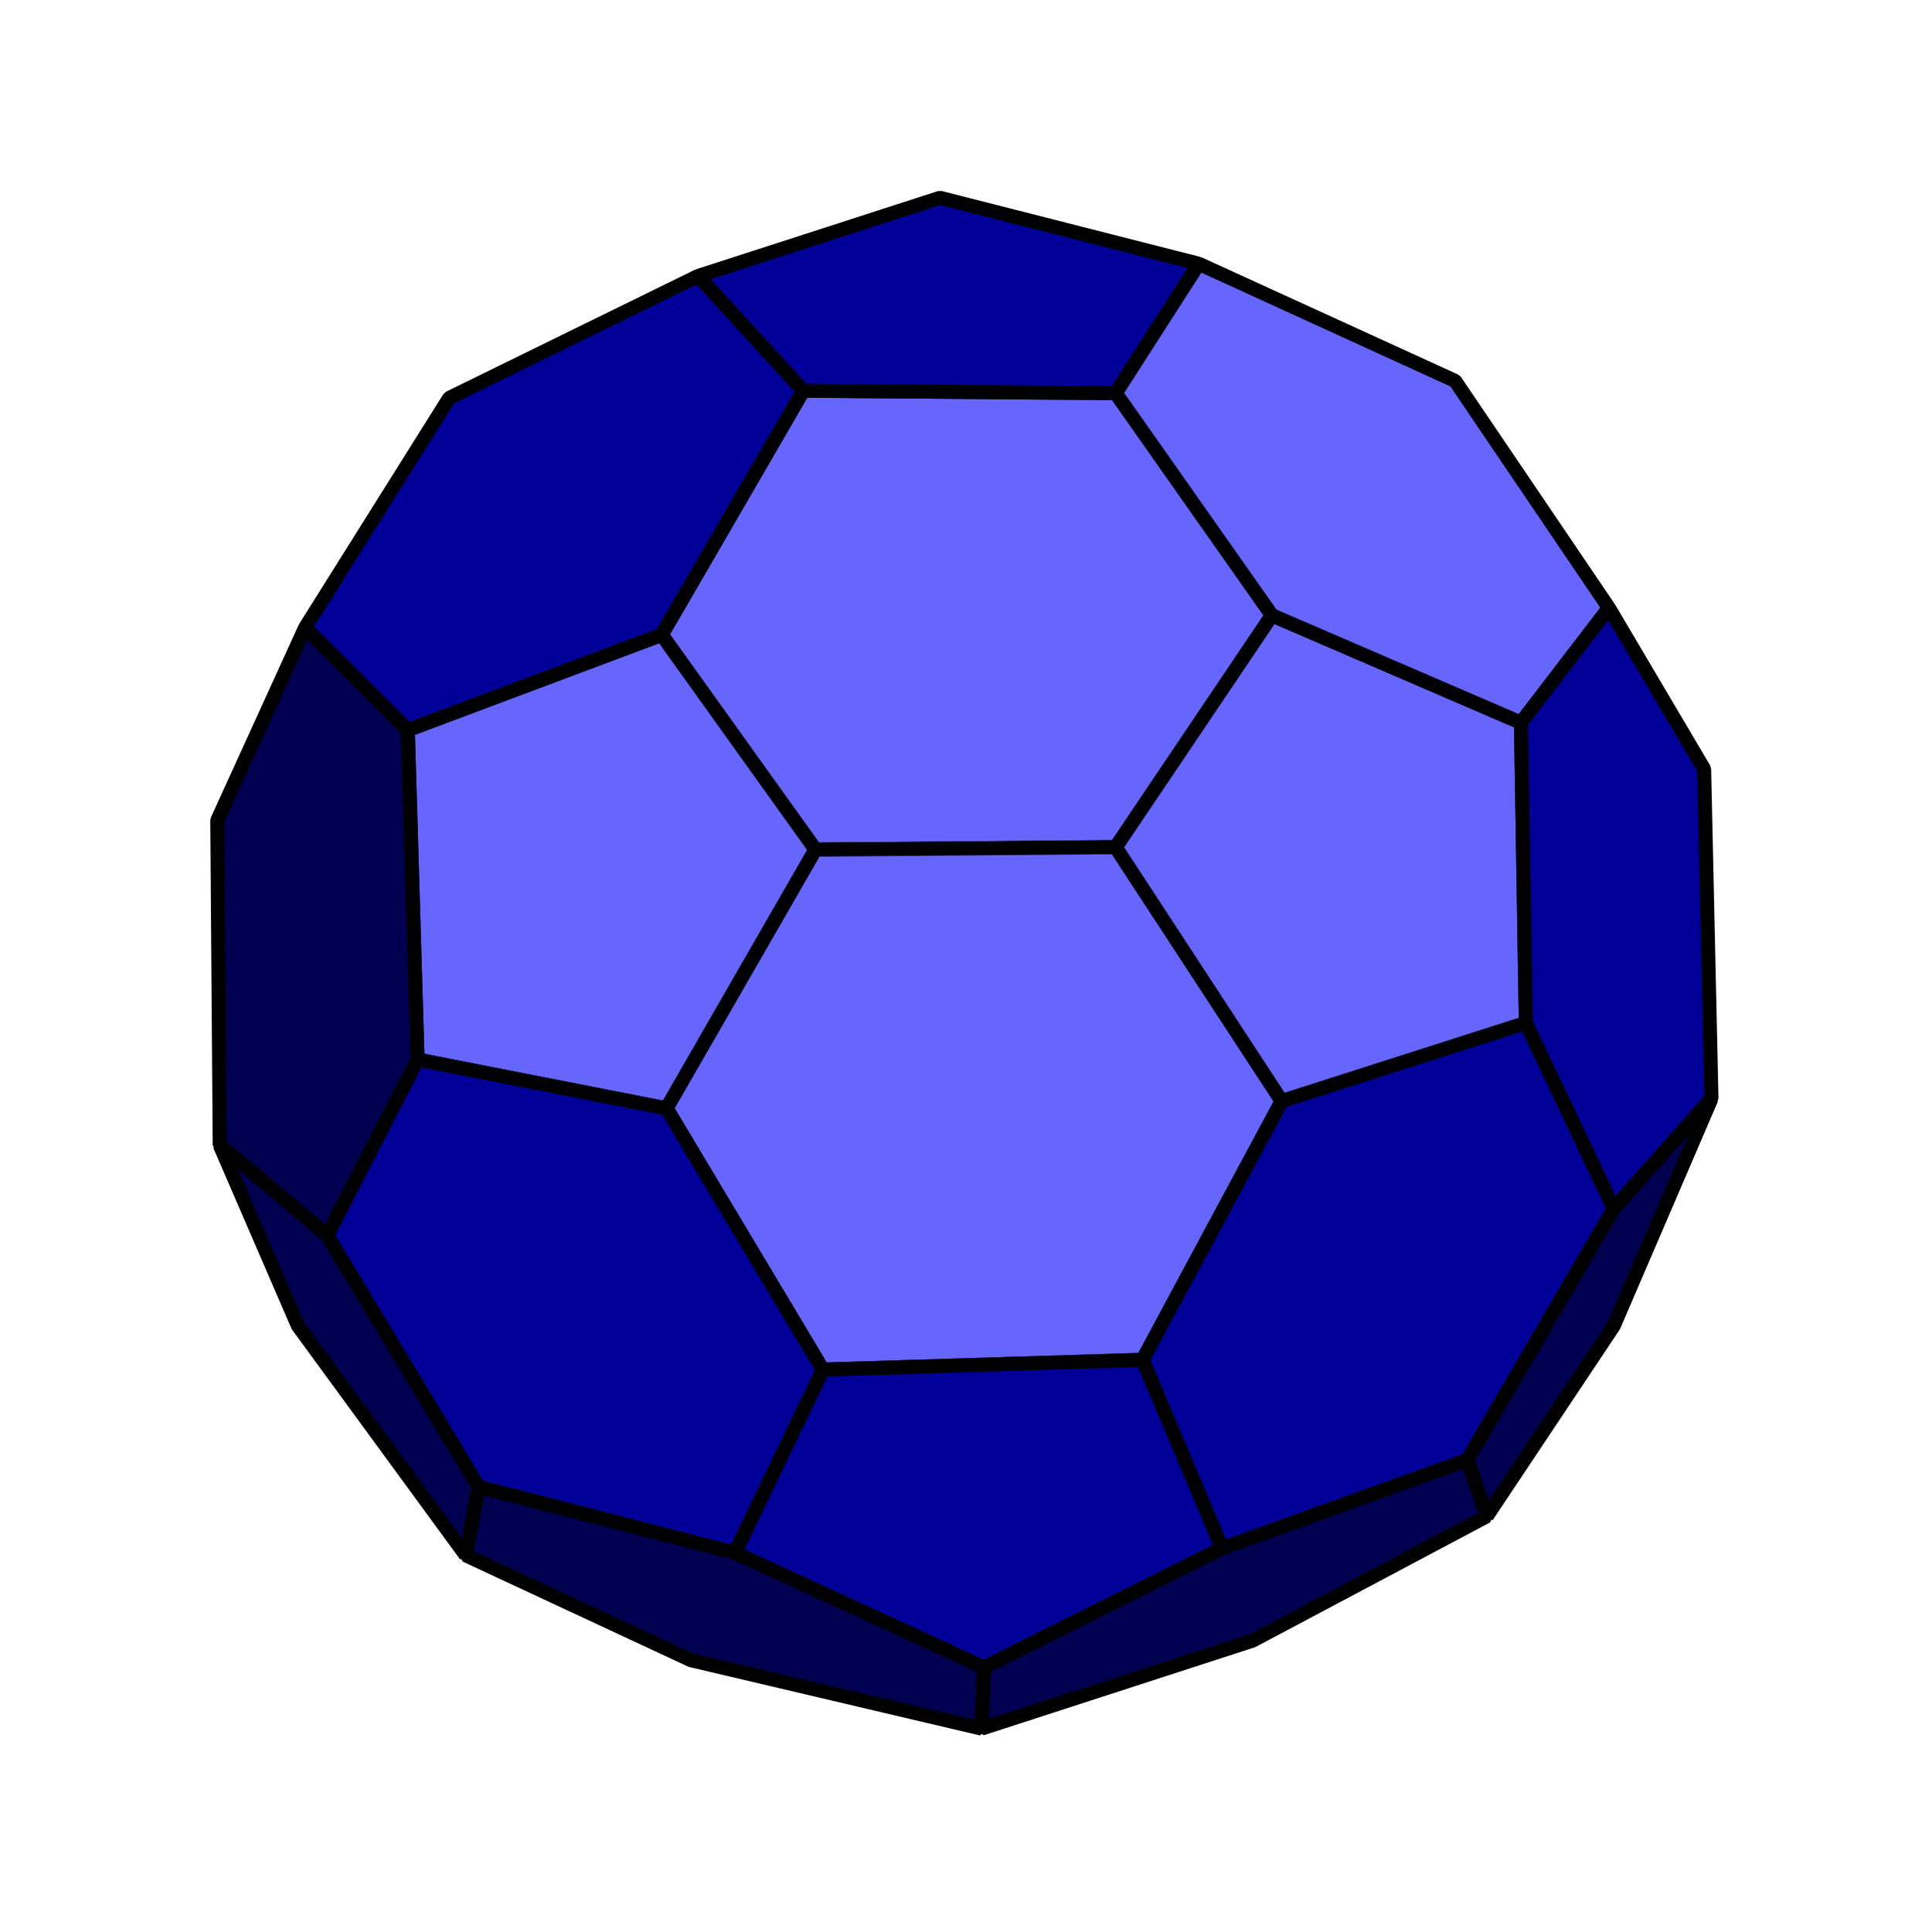
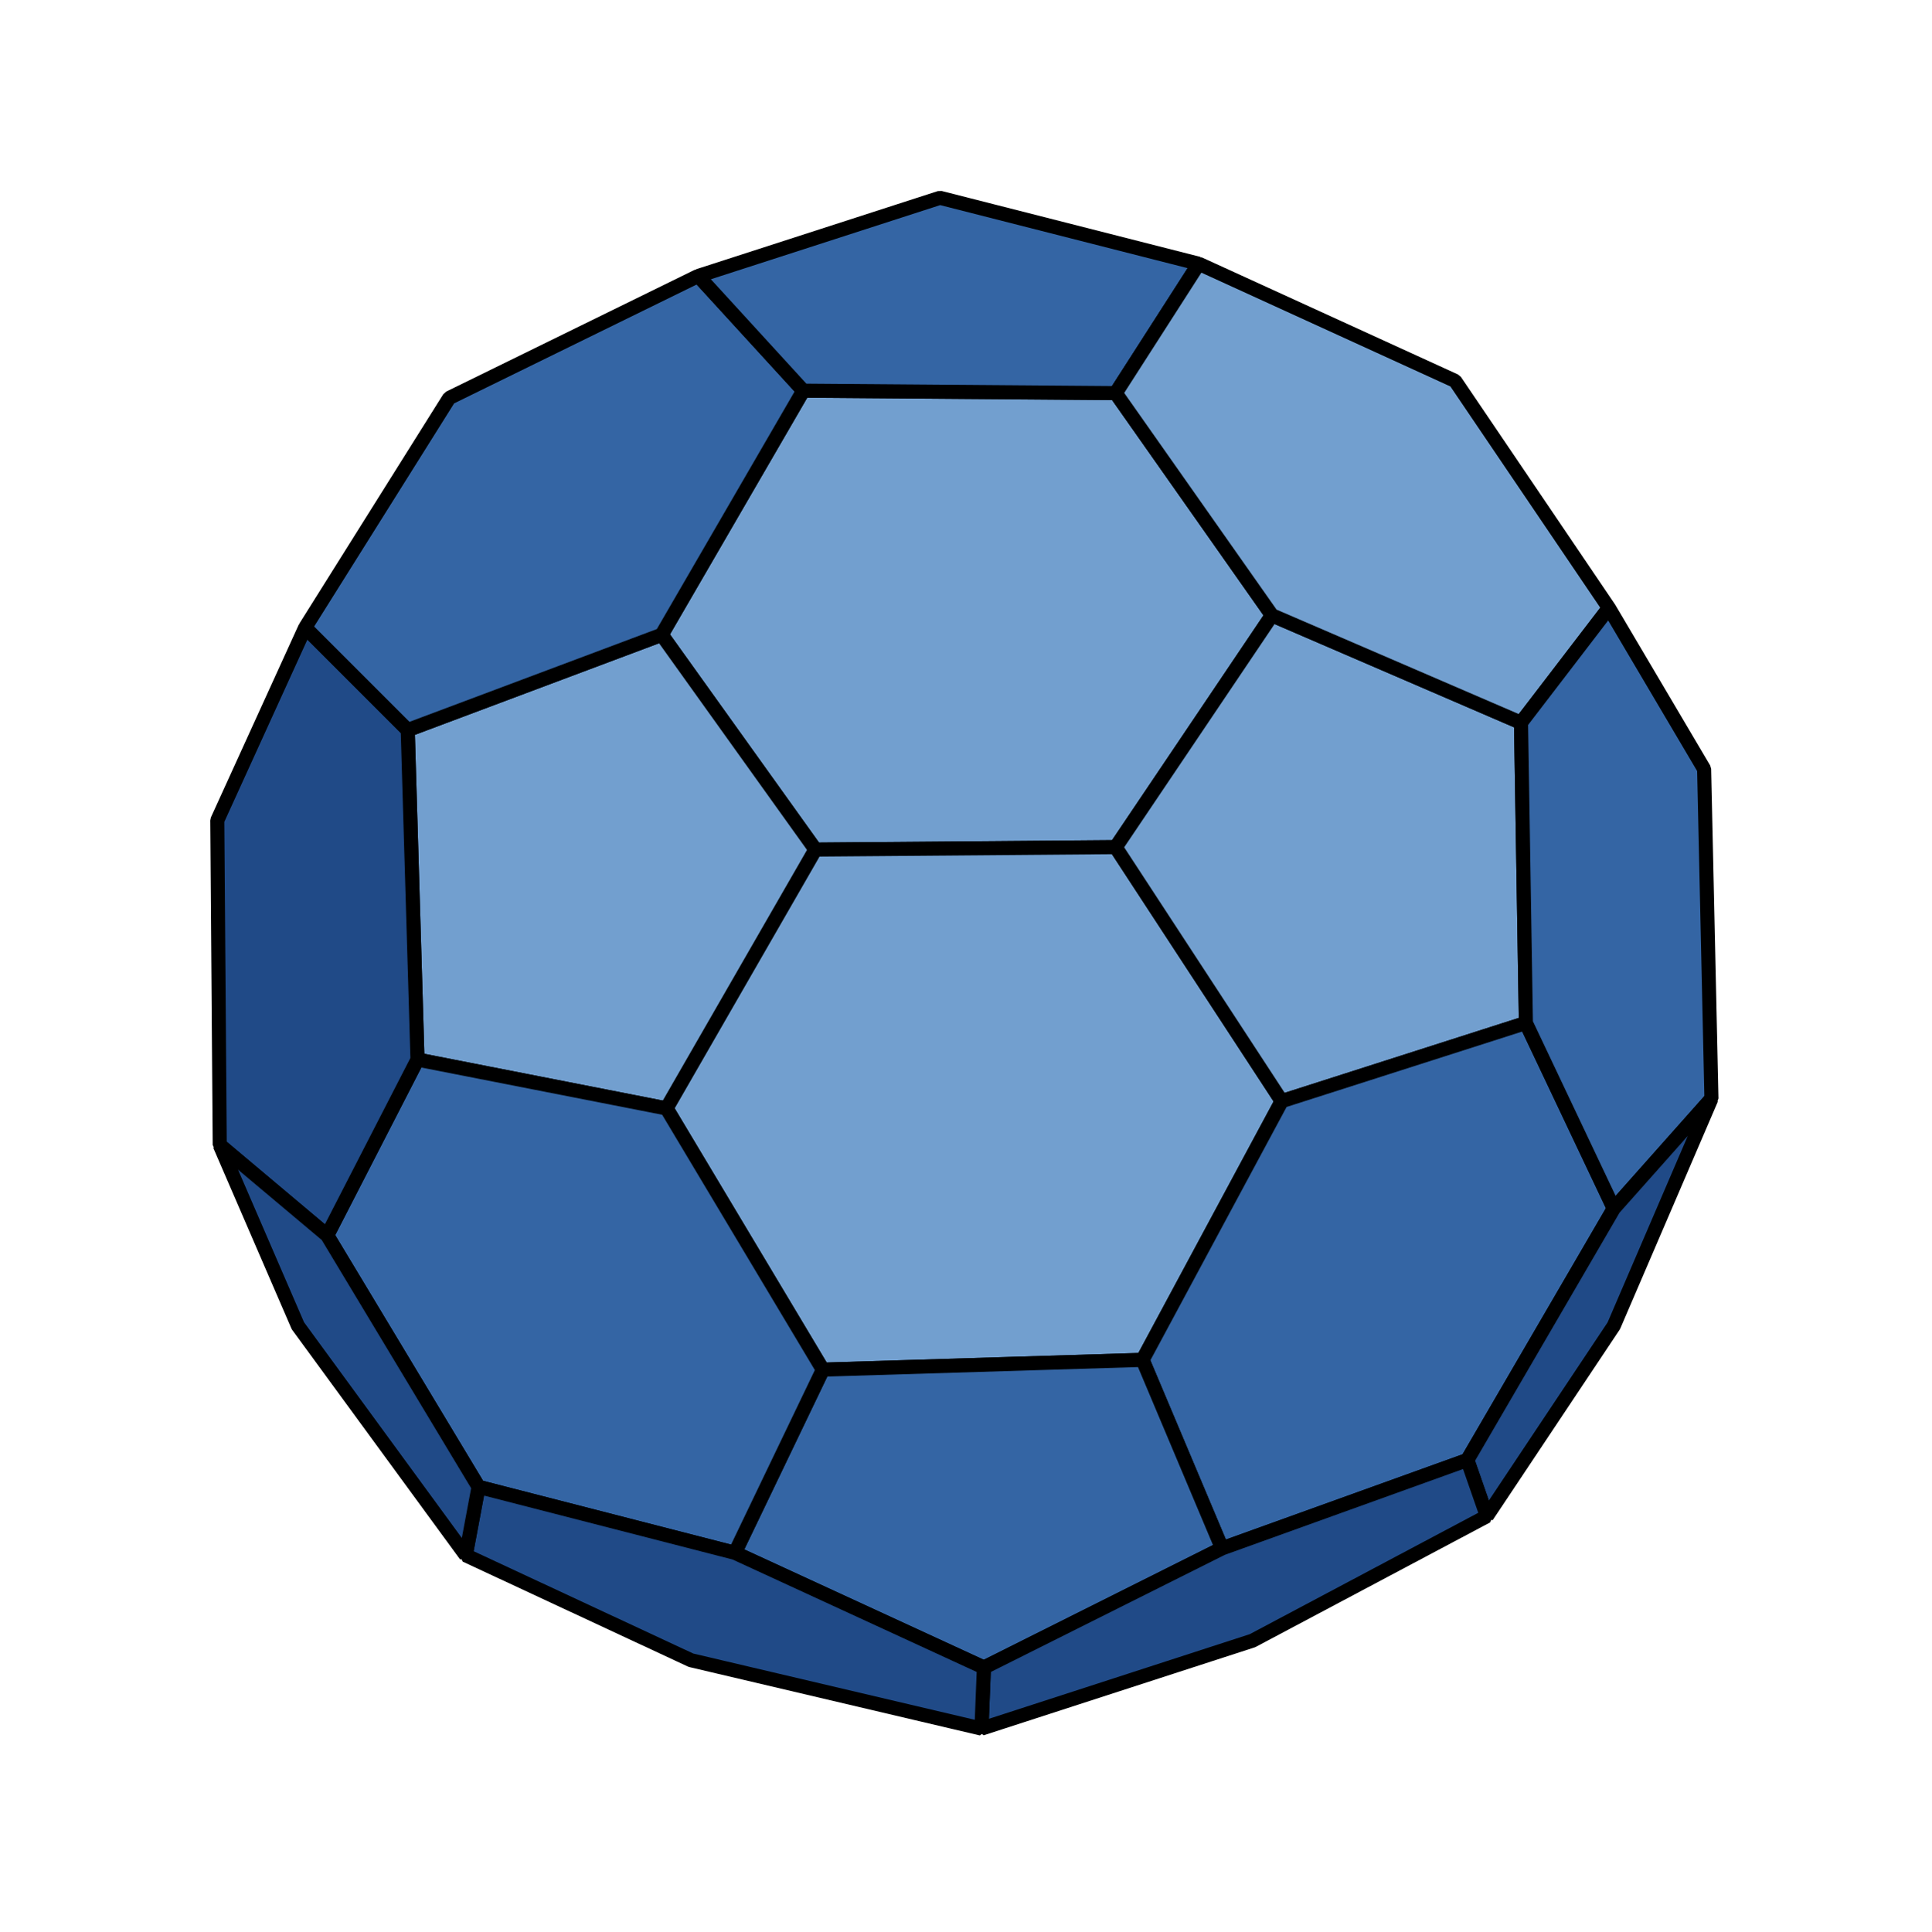
<svg xmlns="http://www.w3.org/2000/svg" width="36.376mm" height="36.376mm" viewBox="0 0 36.376 36.376" version="1.1" id="svg1695">
  <defs id="defs1689" />
  <g id="layer1" transform="translate(-330.1414,-227.2375)">
    <path style="fill:none;stroke:#000000;stroke-width:0.265;stroke-linecap:round;stroke-linejoin:bevel;stroke-miterlimit:4;stroke-dasharray:none;stroke-opacity:1" d="m 345.501,243.241 5.656,-0.046 3.127,4.783 -2.621,4.875 -6.024,0.184 -2.943,-4.921 z" id="path1762" />
-     <path style="fill:#6666ff;fill-opacity:1;stroke:#000000;stroke-width:0.265;stroke-linecap:round;stroke-linejoin:bevel;stroke-miterlimit:4;stroke-dasharray:none;stroke-opacity:1" d="m 345.501,243.241 -2.897,-4.047 2.667,-4.599 5.886,0.046 2.943,4.185 -2.943,4.369 z" id="path1764" />
-     <path style="fill:#6666ff;fill-opacity:1;stroke:#000000;stroke-width:0.265;stroke-linecap:round;stroke-linejoin:bevel;stroke-miterlimit:4;stroke-dasharray:none;stroke-opacity:1" d="m 337.821,240.988 4.783,-1.794 2.897,4.047 -2.805,4.875 -4.691,-0.92 z" id="path1766" />
-     <path style="fill:#6666ff;fill-opacity:1;stroke:#000000;stroke-width:0.265;stroke-linecap:round;stroke-linejoin:bevel;stroke-miterlimit:4;stroke-dasharray:none;stroke-opacity:1" d="m 345.639,253.036 -2.943,-4.921 2.805,-4.875 5.656,-0.046 3.127,4.783 -2.621,4.875 z" id="path1768" />
-     <path style="fill:#6666ff;fill-opacity:1;stroke:#000000;stroke-width:0.265;stroke-linecap:round;stroke-linejoin:bevel;stroke-miterlimit:4;stroke-dasharray:none;stroke-opacity:1" d="m 358.791,240.85 -4.691,-2.023 -2.943,4.369 3.127,4.783 4.599,-1.472 z" id="path1770" />
-     <path style="fill:#000099;fill-opacity:1;stroke:#000000;stroke-width:0.265;stroke-linecap:round;stroke-linejoin:bevel;stroke-miterlimit:4;stroke-dasharray:none;stroke-opacity:1" d="m 360.539,250.001 -1.656,-3.495 -4.599,1.472 -2.621,4.875 1.496,3.55 4.62,-1.664 z" id="path1772" />
-     <path style="fill:#000099;fill-opacity:1;stroke:#000000;stroke-width:0.265;stroke-linecap:round;stroke-linejoin:bevel;stroke-miterlimit:4;stroke-dasharray:none;stroke-opacity:1" d="m 348.674,258.647 4.485,-2.245 -1.496,-3.55 -6.024,0.184 -1.656,3.449 z" id="path1774" />
-     <path style="fill:#000099;fill-opacity:1;stroke:#000000;stroke-width:0.265;stroke-linecap:round;stroke-linejoin:bevel;stroke-miterlimit:4;stroke-dasharray:none;stroke-opacity:1" d="m 339.155,255.244 4.829,1.242 1.656,-3.449 -2.943,-4.921 -4.691,-0.92 -1.702,3.311 z" id="path1776" />
-     <path style="fill:#000050;fill-opacity:1;stroke:#000000;stroke-width:0.265;stroke-linecap:round;stroke-linejoin:bevel;stroke-miterlimit:4;stroke-dasharray:none;stroke-opacity:1" d="m 334.234,242.689 1.656,-3.633 1.931,1.931 0.184,6.208 -1.702,3.311 -2.023,-1.702 z" id="path1778" />
-     <path style="fill:#000099;fill-opacity:1;stroke:#000000;stroke-width:0.265;stroke-linecap:round;stroke-linejoin:bevel;stroke-miterlimit:4;stroke-dasharray:none;stroke-opacity:1" d="m 338.603,234.733 4.691,-2.299 1.977,2.161 -2.667,4.599 -4.783,1.794 -1.931,-1.931 z" id="path1780" />
-     <path style="fill:#000099;fill-opacity:1;stroke:#000000;stroke-width:0.265;stroke-linecap:round;stroke-linejoin:bevel;stroke-miterlimit:4;stroke-dasharray:none;stroke-opacity:1" d="m 347.846,230.963 4.875,1.242 -1.564,2.437 -5.886,-0.046 -1.977,-2.161 z" id="path1782" />
-     <path style="fill:#6666ff;fill-opacity:1;stroke:#000000;stroke-width:0.265;stroke-linecap:round;stroke-linejoin:bevel;stroke-miterlimit:4;stroke-dasharray:none;stroke-opacity:1" d="m 357.55,234.412 2.897,4.277 -1.656,2.161 -4.691,-2.023 -2.943,-4.185 1.564,-2.437 z" id="path1784" />
-     <path style="fill:#000099;fill-opacity:1;stroke:#000000;stroke-width:0.265;stroke-linecap:round;stroke-linejoin:bevel;stroke-miterlimit:4;stroke-dasharray:none;stroke-opacity:1" d="m 362.24,241.723 0.138,6.208 -1.839,2.069 -1.656,-3.495 -0.092,-5.656 1.656,-2.161 z" id="path1786" />
-     <path style="fill:#000050;fill-opacity:1;stroke:#000000;stroke-width:0.265;stroke-linecap:round;stroke-linejoin:bevel;stroke-miterlimit:4;stroke-dasharray:none;stroke-opacity:1" d="m 358.148,255.796 -0.368,-1.058 2.759,-4.737 1.839,-2.069 -1.839,4.277 z" id="path1788" />
-     <path style="fill:#000050;fill-opacity:1;stroke:#000000;stroke-width:0.265;stroke-linecap:round;stroke-linejoin:bevel;stroke-miterlimit:4;stroke-dasharray:none;stroke-opacity:1" d="m 353.733,258.141 4.415,-2.345 -0.368,-1.058 -4.62,1.664 -4.485,2.245 -0.046,1.15 z" id="path1790" />
-     <path style="fill:#000050;fill-opacity:1;stroke:#000000;stroke-width:0.265;stroke-linecap:round;stroke-linejoin:bevel;stroke-miterlimit:4;stroke-dasharray:none;stroke-opacity:1" d="m 343.156,258.509 5.472,1.288 0.046,-1.15 -4.691,-2.161 -4.829,-1.242 -0.241,1.288 z" id="path1792" />
-     <path style="fill:#000050;fill-opacity:1;stroke:#000000;stroke-width:0.265;stroke-linecap:round;stroke-linejoin:bevel;stroke-miterlimit:4;stroke-dasharray:none;stroke-opacity:1" d="m 334.28,248.806 1.472,3.403 3.162,4.323 0.241,-1.288 -2.851,-4.737 z" id="path1794" />
+     <path style="fill:#729fcf;fill-opacity:1;stroke:#000000;stroke-width:0.265;stroke-linecap:round;stroke-linejoin:bevel;stroke-miterlimit:4;stroke-dasharray:none;stroke-opacity:1" d="m 345.501,243.241 -2.897,-4.047 2.667,-4.599 5.886,0.046 2.943,4.185 -2.943,4.369 z" id="path1764" />
+     <path style="fill:#729fcf;fill-opacity:1;stroke:#000000;stroke-width:0.265;stroke-linecap:round;stroke-linejoin:bevel;stroke-miterlimit:4;stroke-dasharray:none;stroke-opacity:1" d="m 337.821,240.988 4.783,-1.794 2.897,4.047 -2.805,4.875 -4.691,-0.92 z" id="path1766" />
+     <path style="fill:#729fcf;fill-opacity:1;stroke:#000000;stroke-width:0.265;stroke-linecap:round;stroke-linejoin:bevel;stroke-miterlimit:4;stroke-dasharray:none;stroke-opacity:1" d="m 345.639,253.036 -2.943,-4.921 2.805,-4.875 5.656,-0.046 3.127,4.783 -2.621,4.875 z" id="path1768" />
+     <path style="fill:#729fcf;fill-opacity:1;stroke:#000000;stroke-width:0.265;stroke-linecap:round;stroke-linejoin:bevel;stroke-miterlimit:4;stroke-dasharray:none;stroke-opacity:1" d="m 358.791,240.85 -4.691,-2.023 -2.943,4.369 3.127,4.783 4.599,-1.472 z" id="path1770" />
+     <path style="fill:#3465a4;fill-opacity:1;stroke:#000000;stroke-width:0.265;stroke-linecap:round;stroke-linejoin:bevel;stroke-miterlimit:4;stroke-dasharray:none;stroke-opacity:1" d="m 360.539,250.001 -1.656,-3.495 -4.599,1.472 -2.621,4.875 1.496,3.55 4.62,-1.664 z" id="path1772" />
+     <path style="fill:#3465a4;fill-opacity:1;stroke:#000000;stroke-width:0.265;stroke-linecap:round;stroke-linejoin:bevel;stroke-miterlimit:4;stroke-dasharray:none;stroke-opacity:1" d="m 348.674,258.647 4.485,-2.245 -1.496,-3.55 -6.024,0.184 -1.656,3.449 z" id="path1774" />
+     <path style="fill:#3465a4;fill-opacity:1;stroke:#000000;stroke-width:0.265;stroke-linecap:round;stroke-linejoin:bevel;stroke-miterlimit:4;stroke-dasharray:none;stroke-opacity:1" d="m 339.155,255.244 4.829,1.242 1.656,-3.449 -2.943,-4.921 -4.691,-0.92 -1.702,3.311 z" id="path1776" />
+     <path style="fill:#204a87;fill-opacity:1;stroke:#000000;stroke-width:0.265;stroke-linecap:round;stroke-linejoin:bevel;stroke-miterlimit:4;stroke-dasharray:none;stroke-opacity:1" d="m 334.234,242.689 1.656,-3.633 1.931,1.931 0.184,6.208 -1.702,3.311 -2.023,-1.702 z" id="path1778" />
+     <path style="fill:#3465a4;fill-opacity:1;stroke:#000000;stroke-width:0.265;stroke-linecap:round;stroke-linejoin:bevel;stroke-miterlimit:4;stroke-dasharray:none;stroke-opacity:1" d="m 338.603,234.733 4.691,-2.299 1.977,2.161 -2.667,4.599 -4.783,1.794 -1.931,-1.931 z" id="path1780" />
+     <path style="fill:#3465a4;fill-opacity:1;stroke:#000000;stroke-width:0.265;stroke-linecap:round;stroke-linejoin:bevel;stroke-miterlimit:4;stroke-dasharray:none;stroke-opacity:1" d="m 347.846,230.963 4.875,1.242 -1.564,2.437 -5.886,-0.046 -1.977,-2.161 z" id="path1782" />
+     <path style="fill:#729fcf;fill-opacity:1;stroke:#000000;stroke-width:0.265;stroke-linecap:round;stroke-linejoin:bevel;stroke-miterlimit:4;stroke-dasharray:none;stroke-opacity:1" d="m 357.55,234.412 2.897,4.277 -1.656,2.161 -4.691,-2.023 -2.943,-4.185 1.564,-2.437 z" id="path1784" />
+     <path style="fill:#3465a4;fill-opacity:1;stroke:#000000;stroke-width:0.265;stroke-linecap:round;stroke-linejoin:bevel;stroke-miterlimit:4;stroke-dasharray:none;stroke-opacity:1" d="m 362.24,241.723 0.138,6.208 -1.839,2.069 -1.656,-3.495 -0.092,-5.656 1.656,-2.161 z" id="path1786" />
+     <path style="fill:#204a87;fill-opacity:1;stroke:#000000;stroke-width:0.265;stroke-linecap:round;stroke-linejoin:bevel;stroke-miterlimit:4;stroke-dasharray:none;stroke-opacity:1" d="m 358.148,255.796 -0.368,-1.058 2.759,-4.737 1.839,-2.069 -1.839,4.277 z" id="path1788" />
+     <path style="fill:#204a87;fill-opacity:1;stroke:#000000;stroke-width:0.265;stroke-linecap:round;stroke-linejoin:bevel;stroke-miterlimit:4;stroke-dasharray:none;stroke-opacity:1" d="m 353.733,258.141 4.415,-2.345 -0.368,-1.058 -4.62,1.664 -4.485,2.245 -0.046,1.15 z" id="path1790" />
+     <path style="fill:#204a87;fill-opacity:1;stroke:#000000;stroke-width:0.265;stroke-linecap:round;stroke-linejoin:bevel;stroke-miterlimit:4;stroke-dasharray:none;stroke-opacity:1" d="m 343.156,258.509 5.472,1.288 0.046,-1.15 -4.691,-2.161 -4.829,-1.242 -0.241,1.288 z" id="path1792" />
+     <path style="fill:#204a87;fill-opacity:1;stroke:#000000;stroke-width:0.265;stroke-linecap:round;stroke-linejoin:bevel;stroke-miterlimit:4;stroke-dasharray:none;stroke-opacity:1" d="m 334.28,248.806 1.472,3.403 3.162,4.323 0.241,-1.288 -2.851,-4.737 z" id="path1794" />
    <rect style="opacity:1;fill:none;fill-opacity:0.196;stroke:none;stroke-width:0.265;stroke-linecap:round;stroke-linejoin:bevel;stroke-miterlimit:4;stroke-dasharray:none;stroke-opacity:1" id="rect1815" width="36.376" height="36.376" x="330.141" y="227.238" />
  </g>
</svg>
